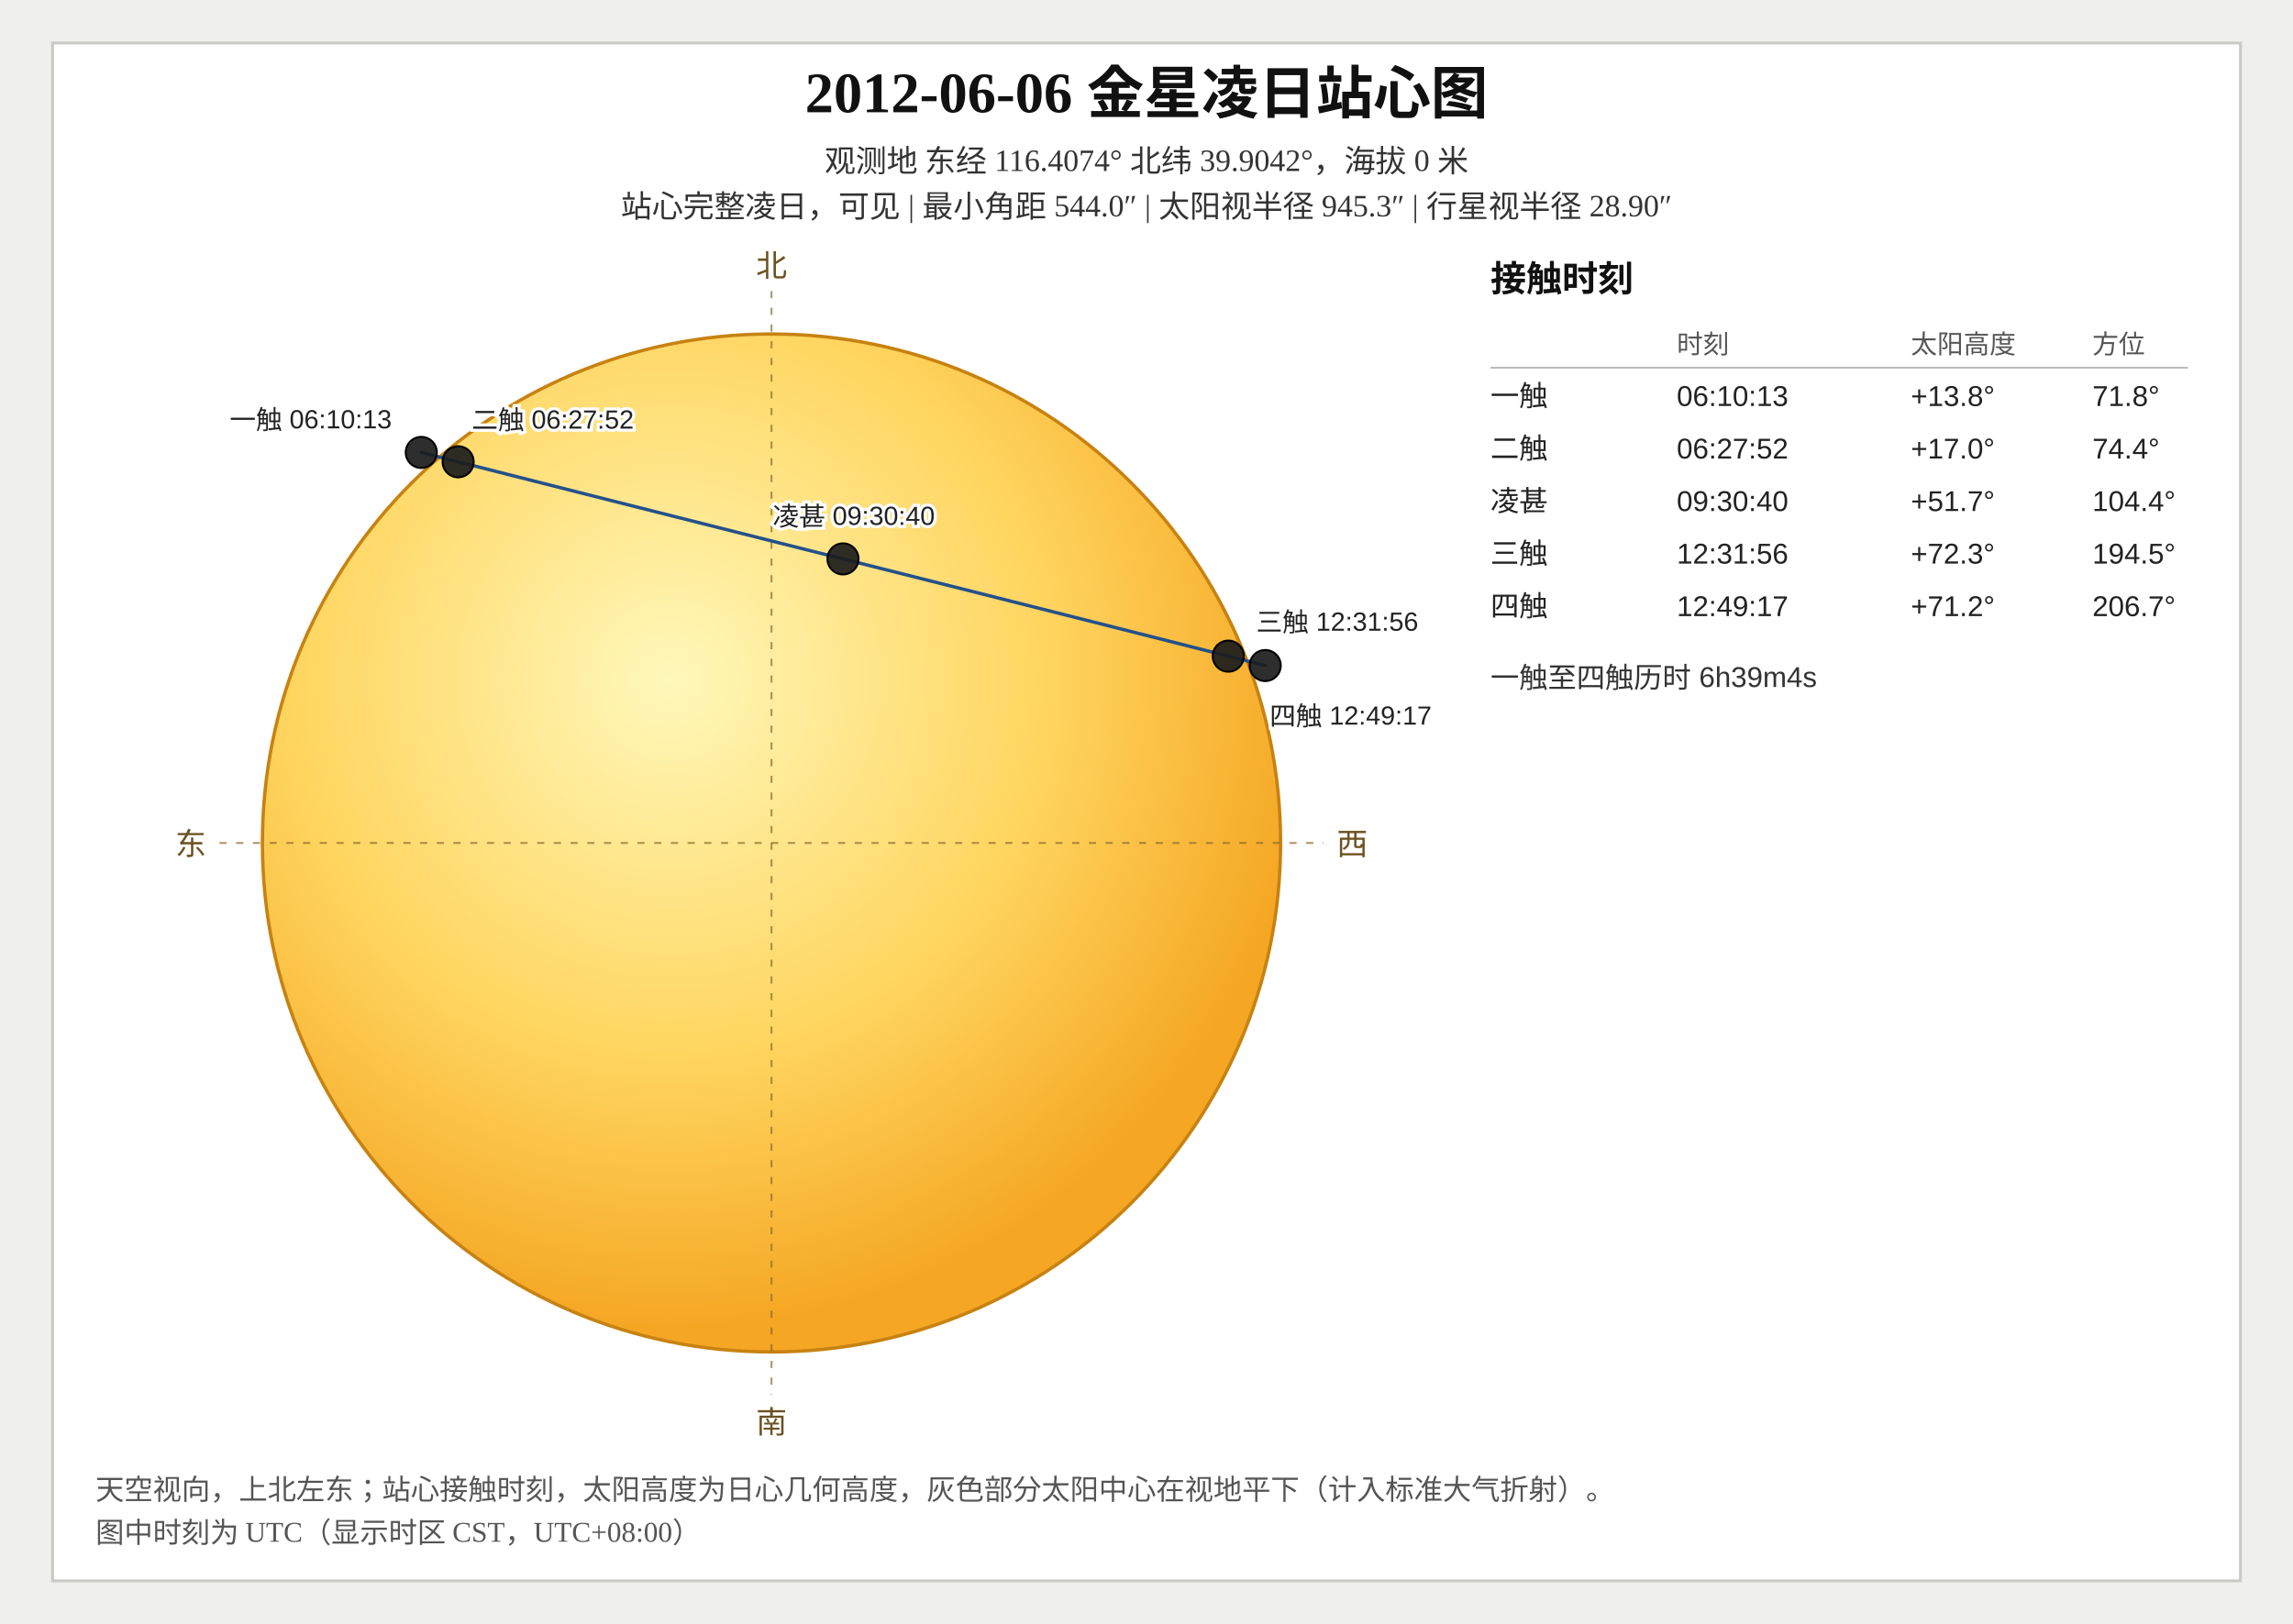
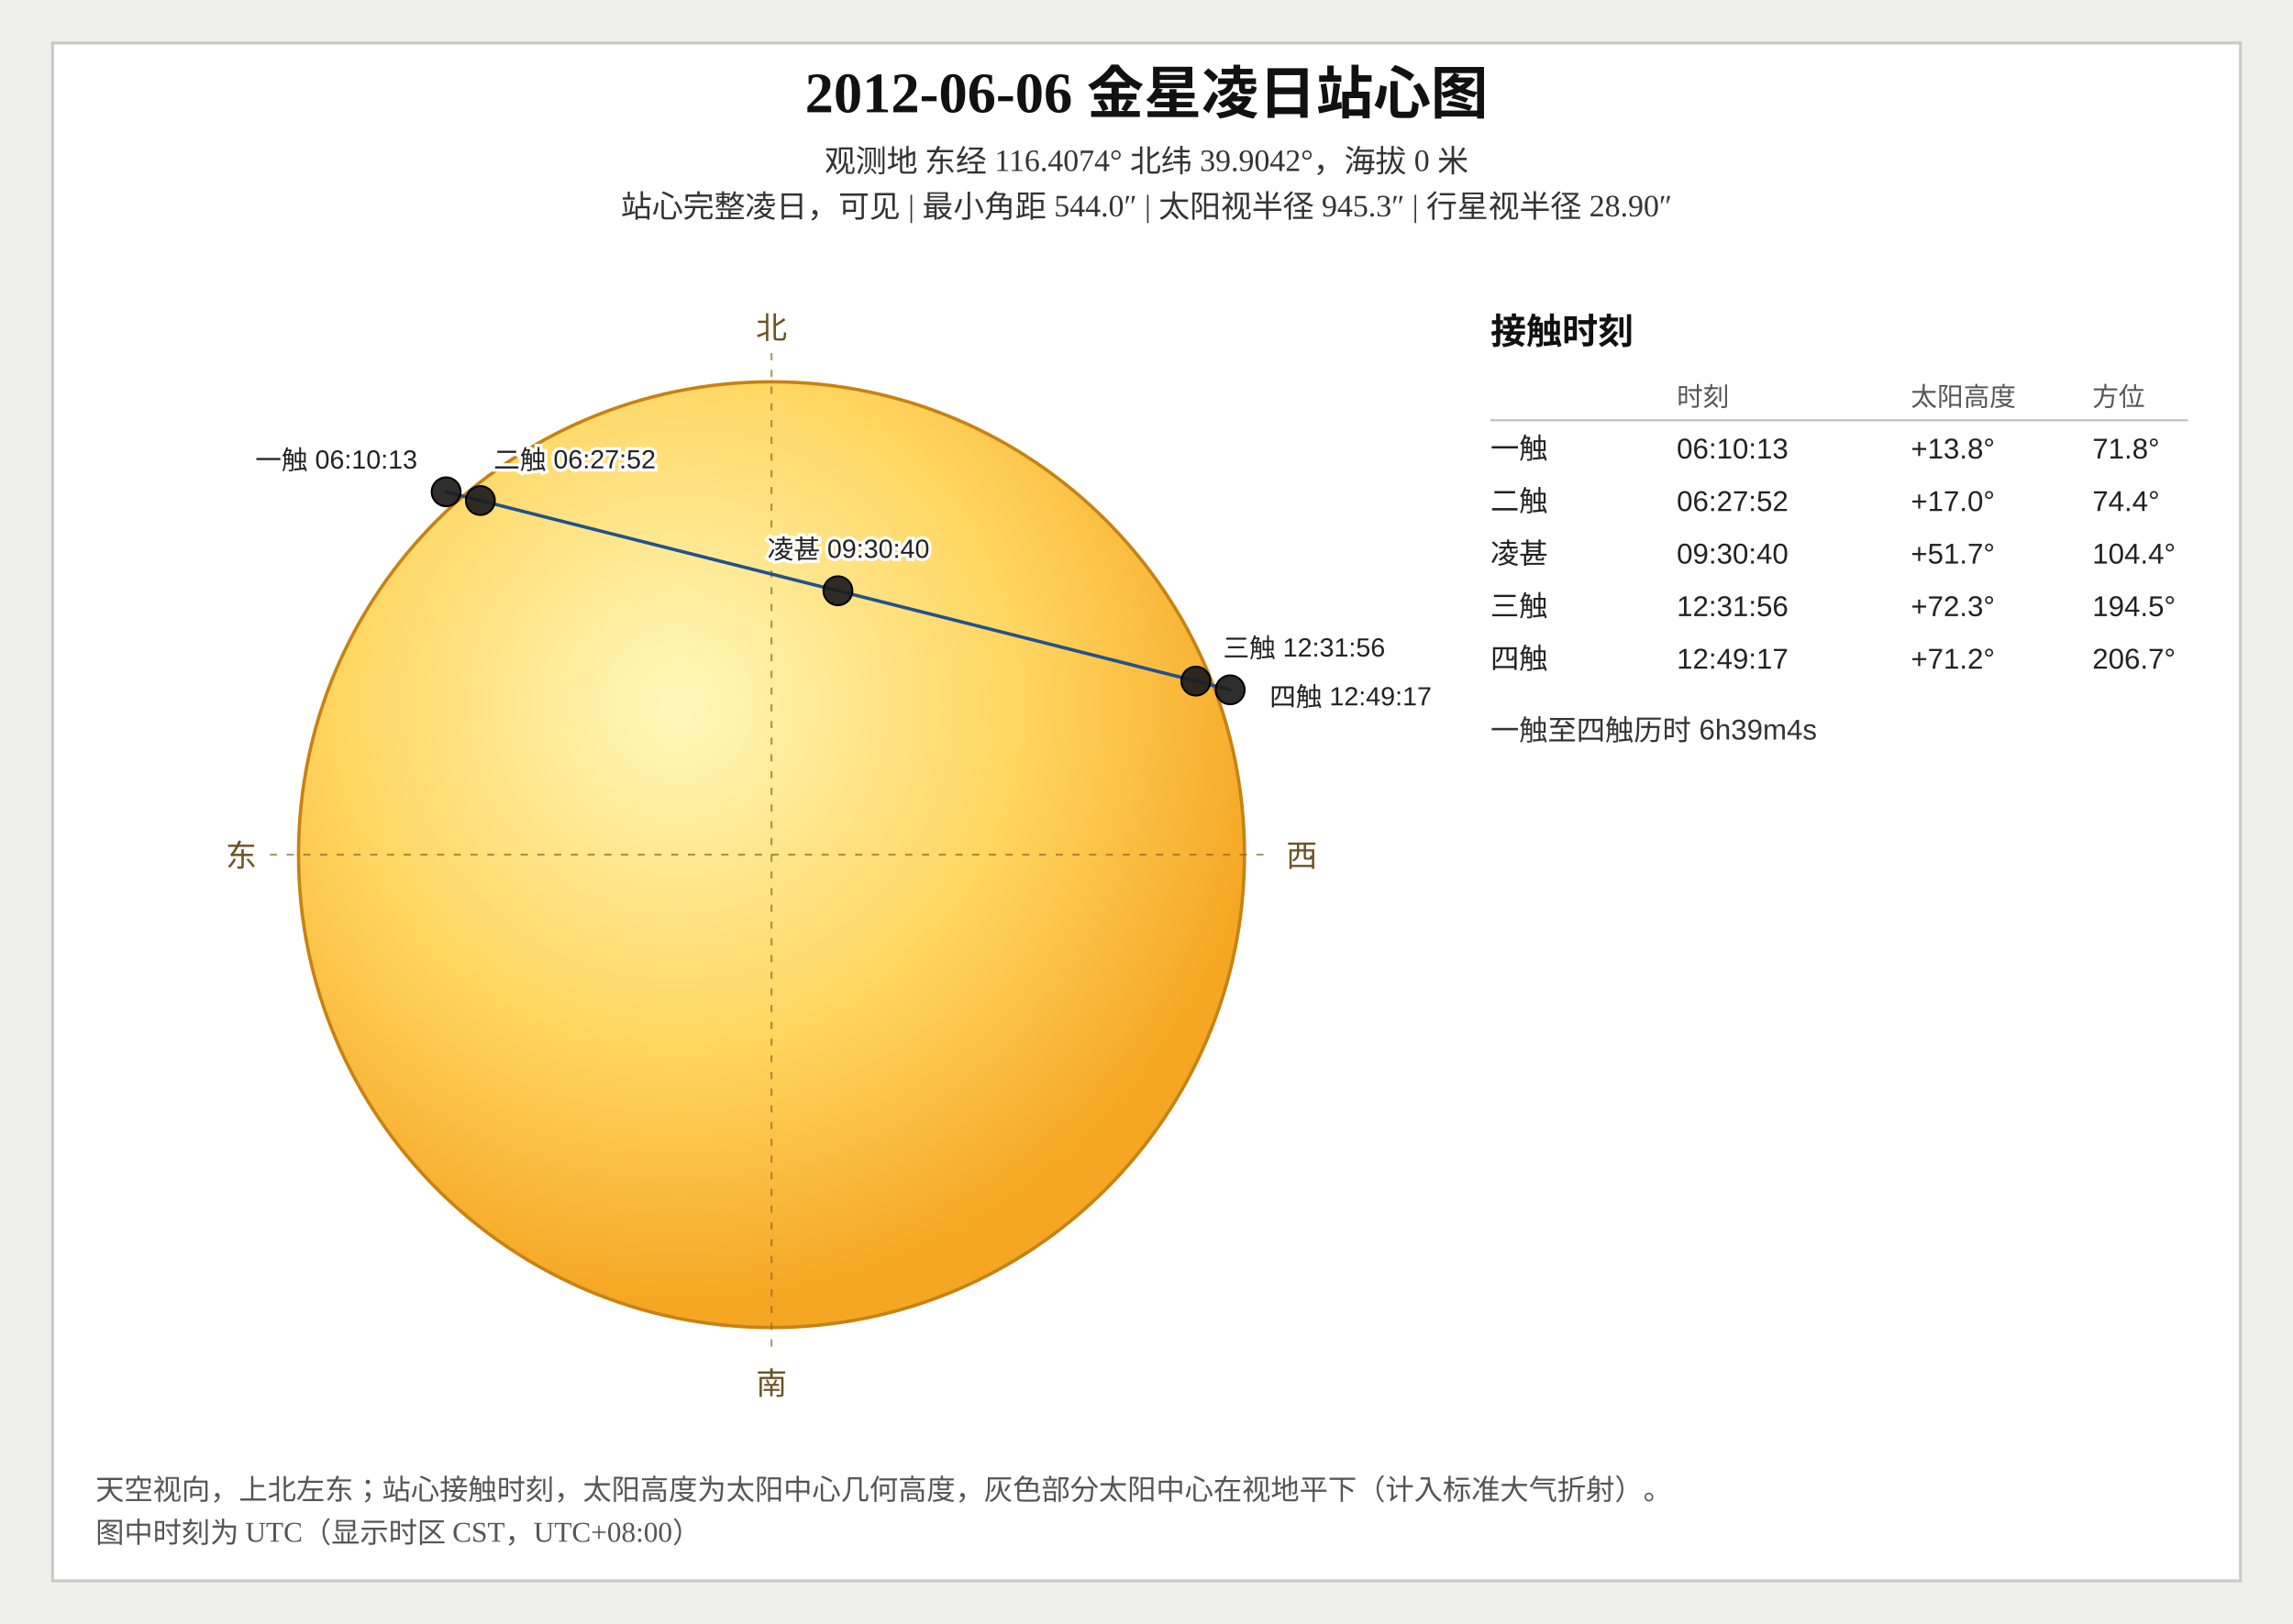
<svg xmlns="http://www.w3.org/2000/svg" width="960" height="680" viewBox="0 0 960 680" role="img" aria-label="2012-06-06 金星凌日站心图">
  <defs>
    <radialGradient id="transit-sun" cx="40%" cy="34%" r="64%">
      <stop offset="0%" stop-color="#fff8bb" />
      <stop offset="58%" stop-color="#ffd55f" />
      <stop offset="100%" stop-color="#f5a623" />
    </radialGradient>
  </defs>
  <rect width="100%" height="100%" fill="#efefed" />
  <rect x="22" y="18" width="916.000" height="644.000" fill="#ffffff" stroke="#c9c9c6" stroke-width="1.2" />
  <text x="480.000" y="47" fill="#111111" font-family="Georgia, 'Times New Roman', serif" font-size="24" font-weight="700" text-anchor="middle">2012-06-06 金星凌日站心图</text>
  <text x="480.000" y="72.000" fill="#333" font-family="Georgia, 'Times New Roman', serif" font-size="13" text-anchor="middle">观测地 东经 116.4074° 北纬 39.9042°，海拔 0 米</text>
  <text x="480.000" y="91.000" fill="#333" font-family="Georgia, 'Times New Roman', serif" font-size="13" text-anchor="middle">站心完整凌日，可见 | 最小角距 544.0″ | 太阳视半径 945.3″ | 行星视半径 28.90″</text>
-   <circle class="transit-sun" cx="323.000" cy="353.000" r="213.136" fill="url(#transit-sun)" stroke="#c78211" stroke-width="1.4" />
-   <line x1="323.000" y1="121.864" x2="323.000" y2="584.136" stroke="#8b6a2b" stroke-width="0.8" stroke-dasharray="3 4" stroke-opacity="0.7" />
-   <line x1="91.864" y1="353.000" x2="554.136" y2="353.000" stroke="#8b6a2b" stroke-width="0.8" stroke-dasharray="3 4" stroke-opacity="0.7" />
-   <text x="323.000" y="115.864" fill="#6b5222" font-family="Georgia, 'Times New Roman', serif" font-size="13" text-anchor="middle">北</text>
-   <text x="323.000" y="600.136" fill="#6b5222" font-family="Georgia, 'Times New Roman', serif" font-size="13" text-anchor="middle">南</text>
-   <text x="79.864" y="358.000" fill="#6b5222" font-family="Georgia, 'Times New Roman', serif" font-size="13" text-anchor="middle">东</text>
-   <text x="566.136" y="358.000" fill="#6b5222" font-family="Georgia, 'Times New Roman', serif" font-size="13" text-anchor="middle">西</text>
-   <path class="transit-track" d="M 176.376 189.451 L 178.123 189.896 L 179.871 190.341 L 181.619 190.786 L 183.368 191.231 L 185.116 191.676 L 186.866 192.121 L 188.615 192.566 L 190.364 193.011 L 191.806 193.377 L 192.114 193.456 L 193.865 193.901 L 195.615 194.345 L 197.366 194.790 L 199.117 195.235 L 200.869 195.680 L 202.620 196.124 L 204.372 196.569 L 206.125 197.014 L 207.877 197.458 L 209.630 197.903 L 211.383 198.347 L 213.137 198.792 L 214.891 199.237 L 216.645 199.681 L 218.399 200.126 L 220.154 200.570 L 221.909 201.015 L 223.664 201.459 L 225.420 201.904 L 227.175 202.348 L 228.932 202.793 L 230.688 203.237 L 232.445 203.682 L 234.202 204.126 L 235.959 204.571 L 237.717 205.015 L 239.475 205.460 L 241.233 205.904 L 242.991 206.349 L 244.750 206.793 L 246.509 207.238 L 248.268 207.682 L 250.028 208.127 L 251.788 208.572 L 253.548 209.016 L 255.308 209.461 L 257.069 209.905 L 258.830 210.350 L 260.591 210.794 L 262.353 211.239 L 264.115 211.683 L 265.877 212.128 L 267.639 212.573 L 269.402 213.017 L 271.165 213.462 L 272.928 213.907 L 274.691 214.351 L 276.455 214.796 L 278.219 215.241 L 279.983 215.685 L 281.748 216.130 L 283.512 216.575 L 285.277 217.020 L 287.043 217.465 L 288.808 217.909 L 290.574 218.354 L 292.340 218.799 L 294.106 219.244 L 295.873 219.689 L 297.640 220.134 L 299.407 220.579 L 301.174 221.024 L 302.942 221.469 L 304.709 221.914 L 306.477 222.360 L 308.246 222.805 L 310.014 223.250 L 311.783 223.695 L 313.552 224.141 L 315.321 224.586 L 317.091 225.031 L 318.860 225.477 L 320.630 225.922 L 322.400 226.368 L 324.171 226.813 L 325.941 227.259 L 327.712 227.704 L 329.483 228.150 L 331.255 228.596 L 333.026 229.041 L 334.798 229.487 L 336.570 229.933 L 338.342 230.379 L 340.114 230.825 L 341.887 231.271 L 343.660 231.717 L 345.433 232.163 L 347.206 232.609 L 348.979 233.055 L 350.753 233.501 L 352.527 233.947 L 352.927 234.048 L 354.301 234.394 L 356.075 234.840 L 357.849 235.287 L 359.624 235.733 L 361.399 236.180 L 363.174 236.626 L 364.949 237.073 L 366.724 237.519 L 368.500 237.966 L 370.275 238.413 L 372.051 238.860 L 373.827 239.307 L 375.604 239.754 L 377.380 240.201 L 379.156 240.648 L 380.933 241.095 L 382.710 241.542 L 384.487 241.990 L 386.264 242.437 L 388.042 242.884 L 389.819 243.332 L 391.597 243.779 L 393.375 244.227 L 395.153 244.675 L 396.931 245.122 L 398.709 245.570 L 400.488 246.018 L 402.266 246.466 L 404.045 246.914 L 405.824 247.362 L 407.603 247.810 L 409.382 248.258 L 411.161 248.707 L 412.940 249.155 L 414.720 249.603 L 416.499 250.052 L 418.279 250.500 L 420.059 250.949 L 421.839 251.398 L 423.619 251.847 L 425.399 252.295 L 427.179 252.744 L 428.960 253.193 L 430.740 253.642 L 432.521 254.091 L 434.301 254.541 L 436.082 254.990 L 437.863 255.439 L 439.644 255.889 L 441.425 256.338 L 443.206 256.788 L 444.987 257.237 L 446.769 257.687 L 448.550 258.137 L 450.331 258.587 L 452.113 259.037 L 453.894 259.487 L 455.676 259.937 L 457.458 260.387 L 459.240 260.837 L 461.021 261.288 L 462.803 261.738 L 464.585 262.188 L 466.367 262.639 L 468.149 263.090 L 469.931 263.540 L 471.714 263.991 L 473.496 264.442 L 475.278 264.893 L 477.060 265.344 L 478.842 265.795 L 480.625 266.246 L 482.407 266.697 L 484.190 267.149 L 485.972 267.600 L 487.754 268.052 L 489.537 268.503 L 491.319 268.955 L 493.102 269.407 L 494.884 269.858 L 496.667 270.310 L 498.449 270.762 L 500.232 271.214 L 502.014 271.666 L 503.797 272.119 L 505.579 272.571 L 507.362 273.023 L 509.144 273.476 L 510.927 273.928 L 512.709 274.381 L 514.234 274.768 L 514.492 274.833 L 516.274 275.286 L 518.057 275.739 L 519.839 276.192 L 521.622 276.645 L 523.404 277.098 L 525.186 277.551 L 526.968 278.004 L 528.751 278.457 L 529.702 278.699 " fill="none" stroke="#24518a" stroke-width="1.4" stroke-dasharray="none" stroke-linecap="round" />
-   <circle class="transit-planet-c1" cx="176.376" cy="189.451" r="6.516" fill="#1d1d1d" fill-opacity="0.92" stroke="#000000" stroke-width="0.8" />
-   <circle class="transit-planet-c2" cx="191.806" cy="193.377" r="6.516" fill="#1d1d1d" fill-opacity="0.92" stroke="#000000" stroke-width="0.8" />
-   <circle class="transit-planet-g" cx="352.927" cy="234.048" r="6.516" fill="#1d1d1d" fill-opacity="0.92" stroke="#000000" stroke-width="0.8" />
-   <circle class="transit-planet-c3" cx="514.234" cy="274.768" r="6.516" fill="#1d1d1d" fill-opacity="0.92" stroke="#000000" stroke-width="0.8" />
-   <circle class="transit-planet-c4" cx="529.702" cy="278.699" r="6.516" fill="#1d1d1d" fill-opacity="0.92" stroke="#000000" stroke-width="0.8" />
-   <text class="transit-event-label" x="164.016" y="179.664" fill="#222" stroke="#ffffff" stroke-width="2.6" paint-order="stroke" font-family="Arial, sans-serif" font-size="11" text-anchor="end">一触 06:10:13</text>
-   <text class="transit-event-label" x="197.490" y="179.755" fill="#222" stroke="#ffffff" stroke-width="2.6" paint-order="stroke" font-family="Arial, sans-serif" font-size="11" text-anchor="start">二触 06:27:52</text>
-   <text class="transit-event-label" x="357.444" y="220.091" fill="#222" stroke="#ffffff" stroke-width="2.6" paint-order="stroke" font-family="Arial, sans-serif" font-size="11" text-anchor="middle">凌甚 09:30:40</text>
-   <text class="transit-event-label" x="525.913" y="264.399" fill="#222" stroke="#ffffff" stroke-width="2.6" paint-order="stroke" font-family="Arial, sans-serif" font-size="11" text-anchor="start">三触 12:31:56</text>
-   <text class="transit-event-label" x="531.520" y="303.723" fill="#222" stroke="#ffffff" stroke-width="2.6" paint-order="stroke" font-family="Arial, sans-serif" font-size="11" text-anchor="start">四触 12:49:17</text>
-   <text x="624.000" y="122.000" fill="#111" font-family="Georgia, 'Times New Roman', serif" font-size="15" font-weight="700">接触时刻</text>
-   <text x="624.000" y="148.000" fill="#555" font-family="Arial, sans-serif" font-size="11" />
-   <text x="702.000" y="148.000" fill="#555" font-family="Arial, sans-serif" font-size="11">时刻</text>
-   <text x="800.000" y="148.000" fill="#555" font-family="Arial, sans-serif" font-size="11">太阳高度</text>
-   <text x="876.000" y="148.000" fill="#555" font-family="Arial, sans-serif" font-size="11">方位</text>
-   <line x1="624.000" y1="154.000" x2="916.000" y2="154.000" stroke="#bbb" stroke-width="0.8" />
-   <text class="transit-contact-row" x="624.000" y="170.000" fill="#222" font-family="Arial, sans-serif" font-size="12">一触</text>
-   <text class="transit-contact-row" x="702.000" y="170.000" fill="#222" font-family="Arial, sans-serif" font-size="12">06:10:13</text>
-   <text class="transit-contact-row" x="800.000" y="170.000" fill="#222" font-family="Arial, sans-serif" font-size="12">+13.8°</text>
-   <text class="transit-contact-row" x="876.000" y="170.000" fill="#222" font-family="Arial, sans-serif" font-size="12">71.8°</text>
-   <text class="transit-contact-row" x="624.000" y="192.000" fill="#222" font-family="Arial, sans-serif" font-size="12">二触</text>
-   <text class="transit-contact-row" x="702.000" y="192.000" fill="#222" font-family="Arial, sans-serif" font-size="12">06:27:52</text>
-   <text class="transit-contact-row" x="800.000" y="192.000" fill="#222" font-family="Arial, sans-serif" font-size="12">+17.0°</text>
-   <text class="transit-contact-row" x="876.000" y="192.000" fill="#222" font-family="Arial, sans-serif" font-size="12">74.4°</text>
-   <text class="transit-contact-row" x="624.000" y="214.000" fill="#222" font-family="Arial, sans-serif" font-size="12">凌甚</text>
-   <text class="transit-contact-row" x="702.000" y="214.000" fill="#222" font-family="Arial, sans-serif" font-size="12">09:30:40</text>
-   <text class="transit-contact-row" x="800.000" y="214.000" fill="#222" font-family="Arial, sans-serif" font-size="12">+51.7°</text>
-   <text class="transit-contact-row" x="876.000" y="214.000" fill="#222" font-family="Arial, sans-serif" font-size="12">104.4°</text>
-   <text class="transit-contact-row" x="624.000" y="236.000" fill="#222" font-family="Arial, sans-serif" font-size="12">三触</text>
-   <text class="transit-contact-row" x="702.000" y="236.000" fill="#222" font-family="Arial, sans-serif" font-size="12">12:31:56</text>
-   <text class="transit-contact-row" x="800.000" y="236.000" fill="#222" font-family="Arial, sans-serif" font-size="12">+72.3°</text>
-   <text class="transit-contact-row" x="876.000" y="236.000" fill="#222" font-family="Arial, sans-serif" font-size="12">194.5°</text>
-   <text class="transit-contact-row" x="624.000" y="258.000" fill="#222" font-family="Arial, sans-serif" font-size="12">四触</text>
-   <text class="transit-contact-row" x="702.000" y="258.000" fill="#222" font-family="Arial, sans-serif" font-size="12">12:49:17</text>
-   <text class="transit-contact-row" x="800.000" y="258.000" fill="#222" font-family="Arial, sans-serif" font-size="12">+71.2°</text>
-   <text class="transit-contact-row" x="876.000" y="258.000" fill="#222" font-family="Arial, sans-serif" font-size="12">206.7°</text>
-   <text x="624.000" y="288.000" fill="#333" font-family="Arial, sans-serif" font-size="12">一触至四触历时 6h39m4s</text>
-   <text x="40" y="628.000" fill="#555" font-family="Georgia, 'Times New Roman', serif" font-size="12">天空视向，上北左东；站心接触时刻，太阳高度为日心几何高度，灰色部分太阳中心在视地平下（计入标准大气折射）。</text>
+   <circle class="transit-sun" cx="323.000" cy="357.900" r="198.013" fill="url(#transit-sun)" stroke="#c78211" stroke-width="1.4" />
+   <line x1="323.000" y1="147.887" x2="323.000" y2="567.913" stroke="#8b6a2b" stroke-width="0.8" stroke-dasharray="3 4" stroke-opacity="0.7" />
+   <line x1="112.987" y1="357.900" x2="533.013" y2="357.900" stroke="#8b6a2b" stroke-width="0.8" stroke-dasharray="3 4" stroke-opacity="0.7" />
+   <text x="323.000" y="141.887" fill="#6b5222" font-family="Georgia, 'Times New Roman', serif" font-size="13" text-anchor="middle">北</text>
+   <text x="323.000" y="583.913" fill="#6b5222" font-family="Georgia, 'Times New Roman', serif" font-size="13" text-anchor="middle">南</text>
+   <text x="100.987" y="362.900" fill="#6b5222" font-family="Georgia, 'Times New Roman', serif" font-size="13" text-anchor="middle">东</text>
+   <text x="545.013" y="362.900" fill="#6b5222" font-family="Georgia, 'Times New Roman', serif" font-size="13" text-anchor="middle">西</text>
+   <path class="transit-track" d="M 186.779 205.956 L 188.403 206.369 L 190.027 206.783 L 191.651 207.196 L 193.275 207.609 L 194.900 208.023 L 196.525 208.436 L 198.150 208.850 L 199.776 209.263 L 201.114 209.603 L 201.401 209.676 L 203.027 210.089 L 204.654 210.503 L 206.280 210.916 L 207.907 211.329 L 209.534 211.742 L 211.162 212.155 L 212.789 212.568 L 214.417 212.982 L 216.046 213.395 L 217.674 213.808 L 219.303 214.221 L 220.932 214.634 L 222.561 215.047 L 224.191 215.460 L 225.821 215.873 L 227.451 216.286 L 229.082 216.699 L 230.712 217.112 L 232.343 217.525 L 233.975 217.938 L 235.606 218.351 L 237.238 218.764 L 238.870 219.177 L 240.502 219.590 L 242.135 220.003 L 243.768 220.416 L 245.401 220.829 L 247.034 221.242 L 248.668 221.655 L 250.302 222.067 L 251.936 222.480 L 253.571 222.893 L 255.206 223.306 L 256.841 223.719 L 258.476 224.132 L 260.111 224.545 L 261.747 224.958 L 263.383 225.371 L 265.019 225.784 L 266.656 226.197 L 268.293 226.610 L 269.930 227.024 L 271.567 227.437 L 273.205 227.850 L 274.842 228.263 L 276.481 228.676 L 278.119 229.089 L 279.757 229.502 L 281.396 229.915 L 283.035 230.329 L 284.675 230.742 L 286.314 231.155 L 287.954 231.568 L 289.594 231.981 L 291.234 232.395 L 292.875 232.808 L 294.515 233.221 L 296.156 233.635 L 297.798 234.048 L 299.439 234.462 L 301.081 234.875 L 302.723 235.288 L 304.365 235.702 L 306.007 236.116 L 307.650 236.529 L 309.293 236.943 L 310.936 237.356 L 312.579 237.770 L 314.222 238.184 L 315.866 238.597 L 317.510 239.011 L 319.154 239.425 L 320.798 239.839 L 322.443 240.253 L 324.088 240.667 L 325.733 241.081 L 327.378 241.495 L 329.023 241.909 L 330.669 242.323 L 332.315 242.737 L 333.961 243.151 L 335.607 243.565 L 337.253 243.979 L 338.900 244.394 L 340.547 244.808 L 342.194 245.222 L 343.841 245.637 L 345.488 246.051 L 347.136 246.466 L 348.784 246.880 L 350.432 247.295 L 350.803 247.388 L 352.080 247.709 L 353.728 248.124 L 355.377 248.539 L 357.025 248.954 L 358.674 249.368 L 360.323 249.783 L 361.972 250.198 L 363.622 250.613 L 365.271 251.028 L 366.921 251.443 L 368.571 251.859 L 370.221 252.274 L 371.871 252.689 L 373.521 253.104 L 375.172 253.520 L 376.823 253.935 L 378.473 254.351 L 380.124 254.766 L 381.775 255.182 L 383.427 255.598 L 385.078 256.013 L 386.730 256.429 L 388.381 256.845 L 390.033 257.261 L 391.685 257.677 L 393.337 258.093 L 394.989 258.509 L 396.642 258.925 L 398.294 259.341 L 399.947 259.758 L 401.600 260.174 L 403.252 260.590 L 404.905 261.007 L 406.559 261.423 L 408.212 261.840 L 409.865 262.257 L 411.518 262.673 L 413.172 263.090 L 414.826 263.507 L 416.479 263.924 L 418.133 264.341 L 419.787 264.758 L 421.441 265.175 L 423.095 265.592 L 424.750 266.009 L 426.404 266.427 L 428.058 266.844 L 429.713 267.262 L 431.367 267.679 L 433.022 268.097 L 434.677 268.514 L 436.332 268.932 L 437.987 269.350 L 439.642 269.768 L 441.297 270.186 L 442.952 270.604 L 444.607 271.022 L 446.262 271.440 L 447.917 271.858 L 449.573 272.277 L 451.228 272.695 L 452.884 273.113 L 454.539 273.532 L 456.195 273.950 L 457.850 274.369 L 459.506 274.788 L 461.162 275.207 L 462.817 275.626 L 464.473 276.044 L 466.129 276.463 L 467.785 276.883 L 469.441 277.302 L 471.097 277.721 L 472.752 278.140 L 474.408 278.560 L 476.064 278.979 L 477.720 279.399 L 479.376 279.818 L 481.032 280.238 L 482.688 280.658 L 484.344 281.077 L 486.000 281.497 L 487.657 281.917 L 489.313 282.337 L 490.969 282.757 L 492.625 283.178 L 494.281 283.598 L 495.937 284.018 L 497.593 284.439 L 499.249 284.859 L 500.666 285.219 L 500.905 285.280 L 502.561 285.700 L 504.217 286.121 L 505.873 286.542 L 507.528 286.962 L 509.184 287.383 L 510.840 287.804 L 512.496 288.225 L 514.152 288.647 L 515.035 288.871 " fill="none" stroke="#24518a" stroke-width="1.4" stroke-dasharray="none" stroke-linecap="round" />
+   <circle class="transit-planet-c1" cx="186.779" cy="205.956" r="6.054" fill="#1d1d1d" fill-opacity="0.92" stroke="#000000" stroke-width="0.8" />
+   <circle class="transit-planet-c2" cx="201.114" cy="209.603" r="6.054" fill="#1d1d1d" fill-opacity="0.92" stroke="#000000" stroke-width="0.8" />
+   <circle class="transit-planet-g" cx="350.803" cy="247.388" r="6.054" fill="#1d1d1d" fill-opacity="0.92" stroke="#000000" stroke-width="0.8" />
+   <circle class="transit-planet-c3" cx="500.666" cy="285.219" r="6.054" fill="#1d1d1d" fill-opacity="0.92" stroke="#000000" stroke-width="0.8" />
+   <circle class="transit-planet-c4" cx="515.035" cy="288.871" r="6.054" fill="#1d1d1d" fill-opacity="0.92" stroke="#000000" stroke-width="0.8" />
+   <text class="transit-event-label" x="174.728" y="196.513" fill="#222" stroke="#ffffff" stroke-width="2.6" paint-order="stroke" font-family="Arial, sans-serif" font-size="11" text-anchor="end">一触 06:10:13</text>
+   <text class="transit-event-label" x="206.657" y="196.421" fill="#222" stroke="#ffffff" stroke-width="2.6" paint-order="stroke" font-family="Arial, sans-serif" font-size="11" text-anchor="start">二触 06:27:52</text>
+   <text class="transit-event-label" x="355.208" y="233.880" fill="#222" stroke="#ffffff" stroke-width="2.6" paint-order="stroke" font-family="Arial, sans-serif" font-size="11" text-anchor="middle">凌甚 09:30:40</text>
+   <text class="transit-event-label" x="512.053" y="275.209" fill="#222" stroke="#ffffff" stroke-width="2.6" paint-order="stroke" font-family="Arial, sans-serif" font-size="11" text-anchor="start">三触 12:31:56</text>
+   <text class="transit-event-label" x="531.520" y="295.657" fill="#222" stroke="#ffffff" stroke-width="2.6" paint-order="stroke" font-family="Arial, sans-serif" font-size="11" text-anchor="start">四触 12:49:17</text>
+   <text x="624.000" y="144.000" fill="#111" font-family="Georgia, 'Times New Roman', serif" font-size="15" font-weight="700">接触时刻</text>
+   <text x="624.000" y="170.000" fill="#555" font-family="Arial, sans-serif" font-size="11" />
+   <text x="702.000" y="170.000" fill="#555" font-family="Arial, sans-serif" font-size="11">时刻</text>
+   <text x="800.000" y="170.000" fill="#555" font-family="Arial, sans-serif" font-size="11">太阳高度</text>
+   <text x="876.000" y="170.000" fill="#555" font-family="Arial, sans-serif" font-size="11">方位</text>
+   <line x1="624.000" y1="176.000" x2="916.000" y2="176.000" stroke="#bbb" stroke-width="0.8" />
+   <text class="transit-contact-row" x="624.000" y="192.000" fill="#222" font-family="Arial, sans-serif" font-size="12">一触</text>
+   <text class="transit-contact-row" x="702.000" y="192.000" fill="#222" font-family="Arial, sans-serif" font-size="12">06:10:13</text>
+   <text class="transit-contact-row" x="800.000" y="192.000" fill="#222" font-family="Arial, sans-serif" font-size="12">+13.8°</text>
+   <text class="transit-contact-row" x="876.000" y="192.000" fill="#222" font-family="Arial, sans-serif" font-size="12">71.8°</text>
+   <text class="transit-contact-row" x="624.000" y="214.000" fill="#222" font-family="Arial, sans-serif" font-size="12">二触</text>
+   <text class="transit-contact-row" x="702.000" y="214.000" fill="#222" font-family="Arial, sans-serif" font-size="12">06:27:52</text>
+   <text class="transit-contact-row" x="800.000" y="214.000" fill="#222" font-family="Arial, sans-serif" font-size="12">+17.0°</text>
+   <text class="transit-contact-row" x="876.000" y="214.000" fill="#222" font-family="Arial, sans-serif" font-size="12">74.4°</text>
+   <text class="transit-contact-row" x="624.000" y="236.000" fill="#222" font-family="Arial, sans-serif" font-size="12">凌甚</text>
+   <text class="transit-contact-row" x="702.000" y="236.000" fill="#222" font-family="Arial, sans-serif" font-size="12">09:30:40</text>
+   <text class="transit-contact-row" x="800.000" y="236.000" fill="#222" font-family="Arial, sans-serif" font-size="12">+51.7°</text>
+   <text class="transit-contact-row" x="876.000" y="236.000" fill="#222" font-family="Arial, sans-serif" font-size="12">104.4°</text>
+   <text class="transit-contact-row" x="624.000" y="258.000" fill="#222" font-family="Arial, sans-serif" font-size="12">三触</text>
+   <text class="transit-contact-row" x="702.000" y="258.000" fill="#222" font-family="Arial, sans-serif" font-size="12">12:31:56</text>
+   <text class="transit-contact-row" x="800.000" y="258.000" fill="#222" font-family="Arial, sans-serif" font-size="12">+72.3°</text>
+   <text class="transit-contact-row" x="876.000" y="258.000" fill="#222" font-family="Arial, sans-serif" font-size="12">194.5°</text>
+   <text class="transit-contact-row" x="624.000" y="280.000" fill="#222" font-family="Arial, sans-serif" font-size="12">四触</text>
+   <text class="transit-contact-row" x="702.000" y="280.000" fill="#222" font-family="Arial, sans-serif" font-size="12">12:49:17</text>
+   <text class="transit-contact-row" x="800.000" y="280.000" fill="#222" font-family="Arial, sans-serif" font-size="12">+71.2°</text>
+   <text class="transit-contact-row" x="876.000" y="280.000" fill="#222" font-family="Arial, sans-serif" font-size="12">206.7°</text>
+   <text x="624.000" y="310.000" fill="#333" font-family="Arial, sans-serif" font-size="12">一触至四触历时 6h39m4s</text>
+   <text x="40" y="628.000" fill="#555" font-family="Georgia, 'Times New Roman', serif" font-size="12">天空视向，上北左东；站心接触时刻，太阳高度为太阳中心几何高度，灰色部分太阳中心在视地平下（计入标准大气折射）。</text>
  <text x="40" y="646.000" fill="#555" font-family="Georgia, 'Times New Roman', serif" font-size="12">图中时刻为 UTC（显示时区 CST，UTC+08:00）</text>
</svg>
